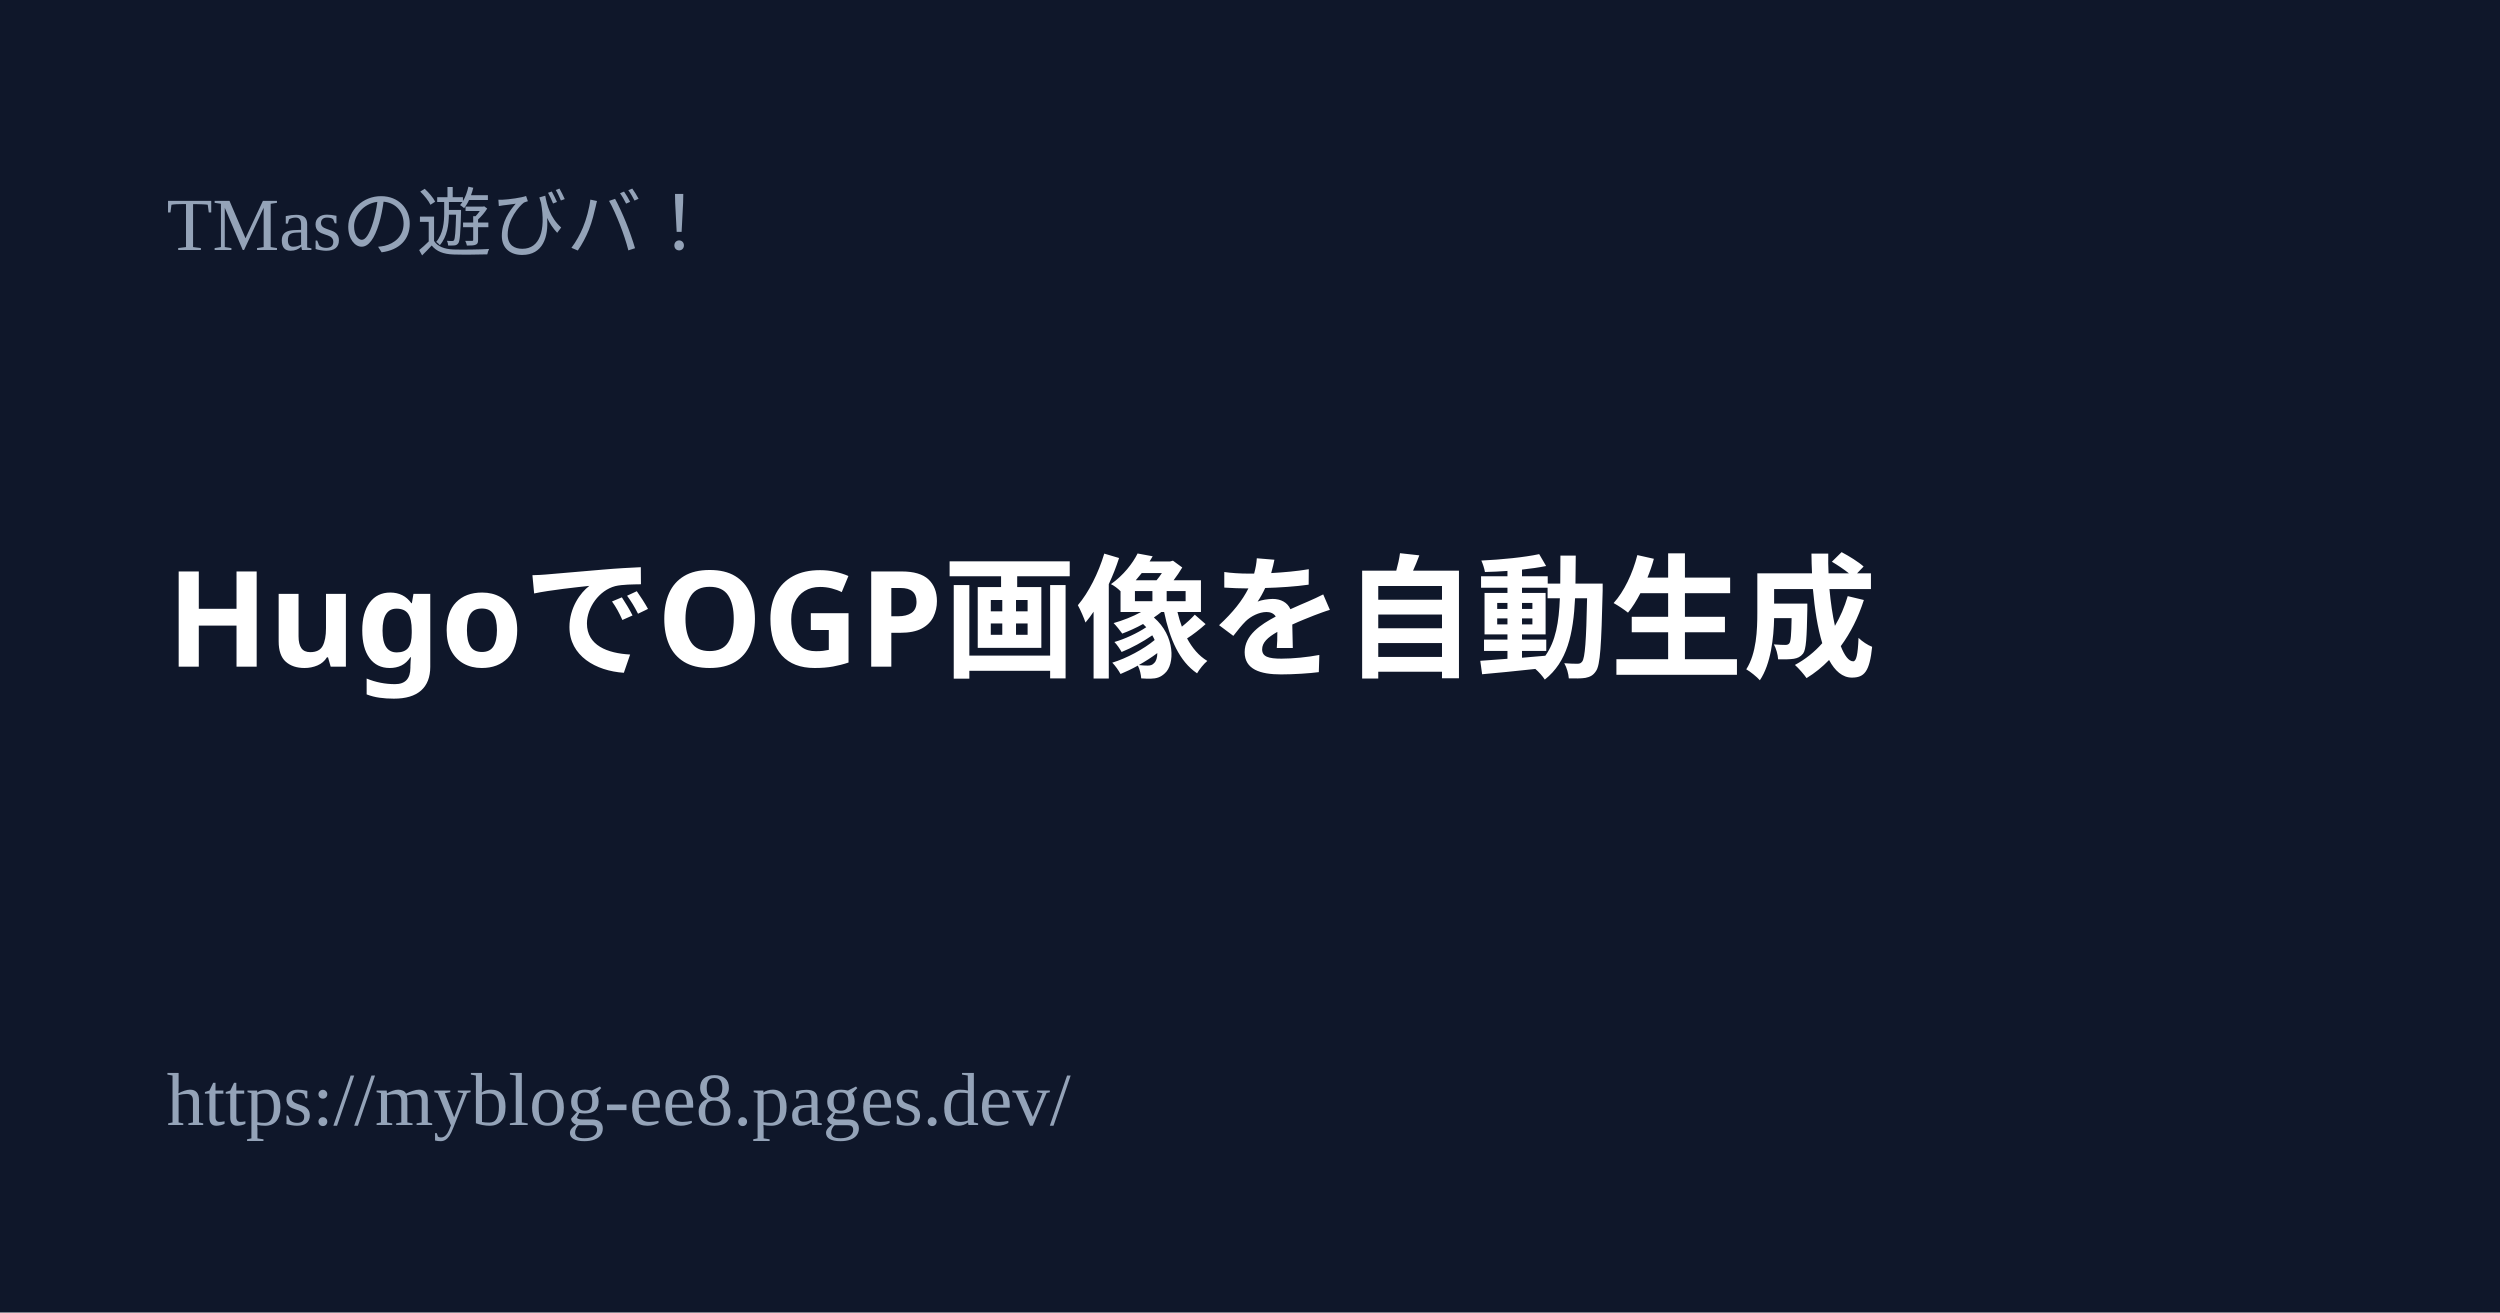
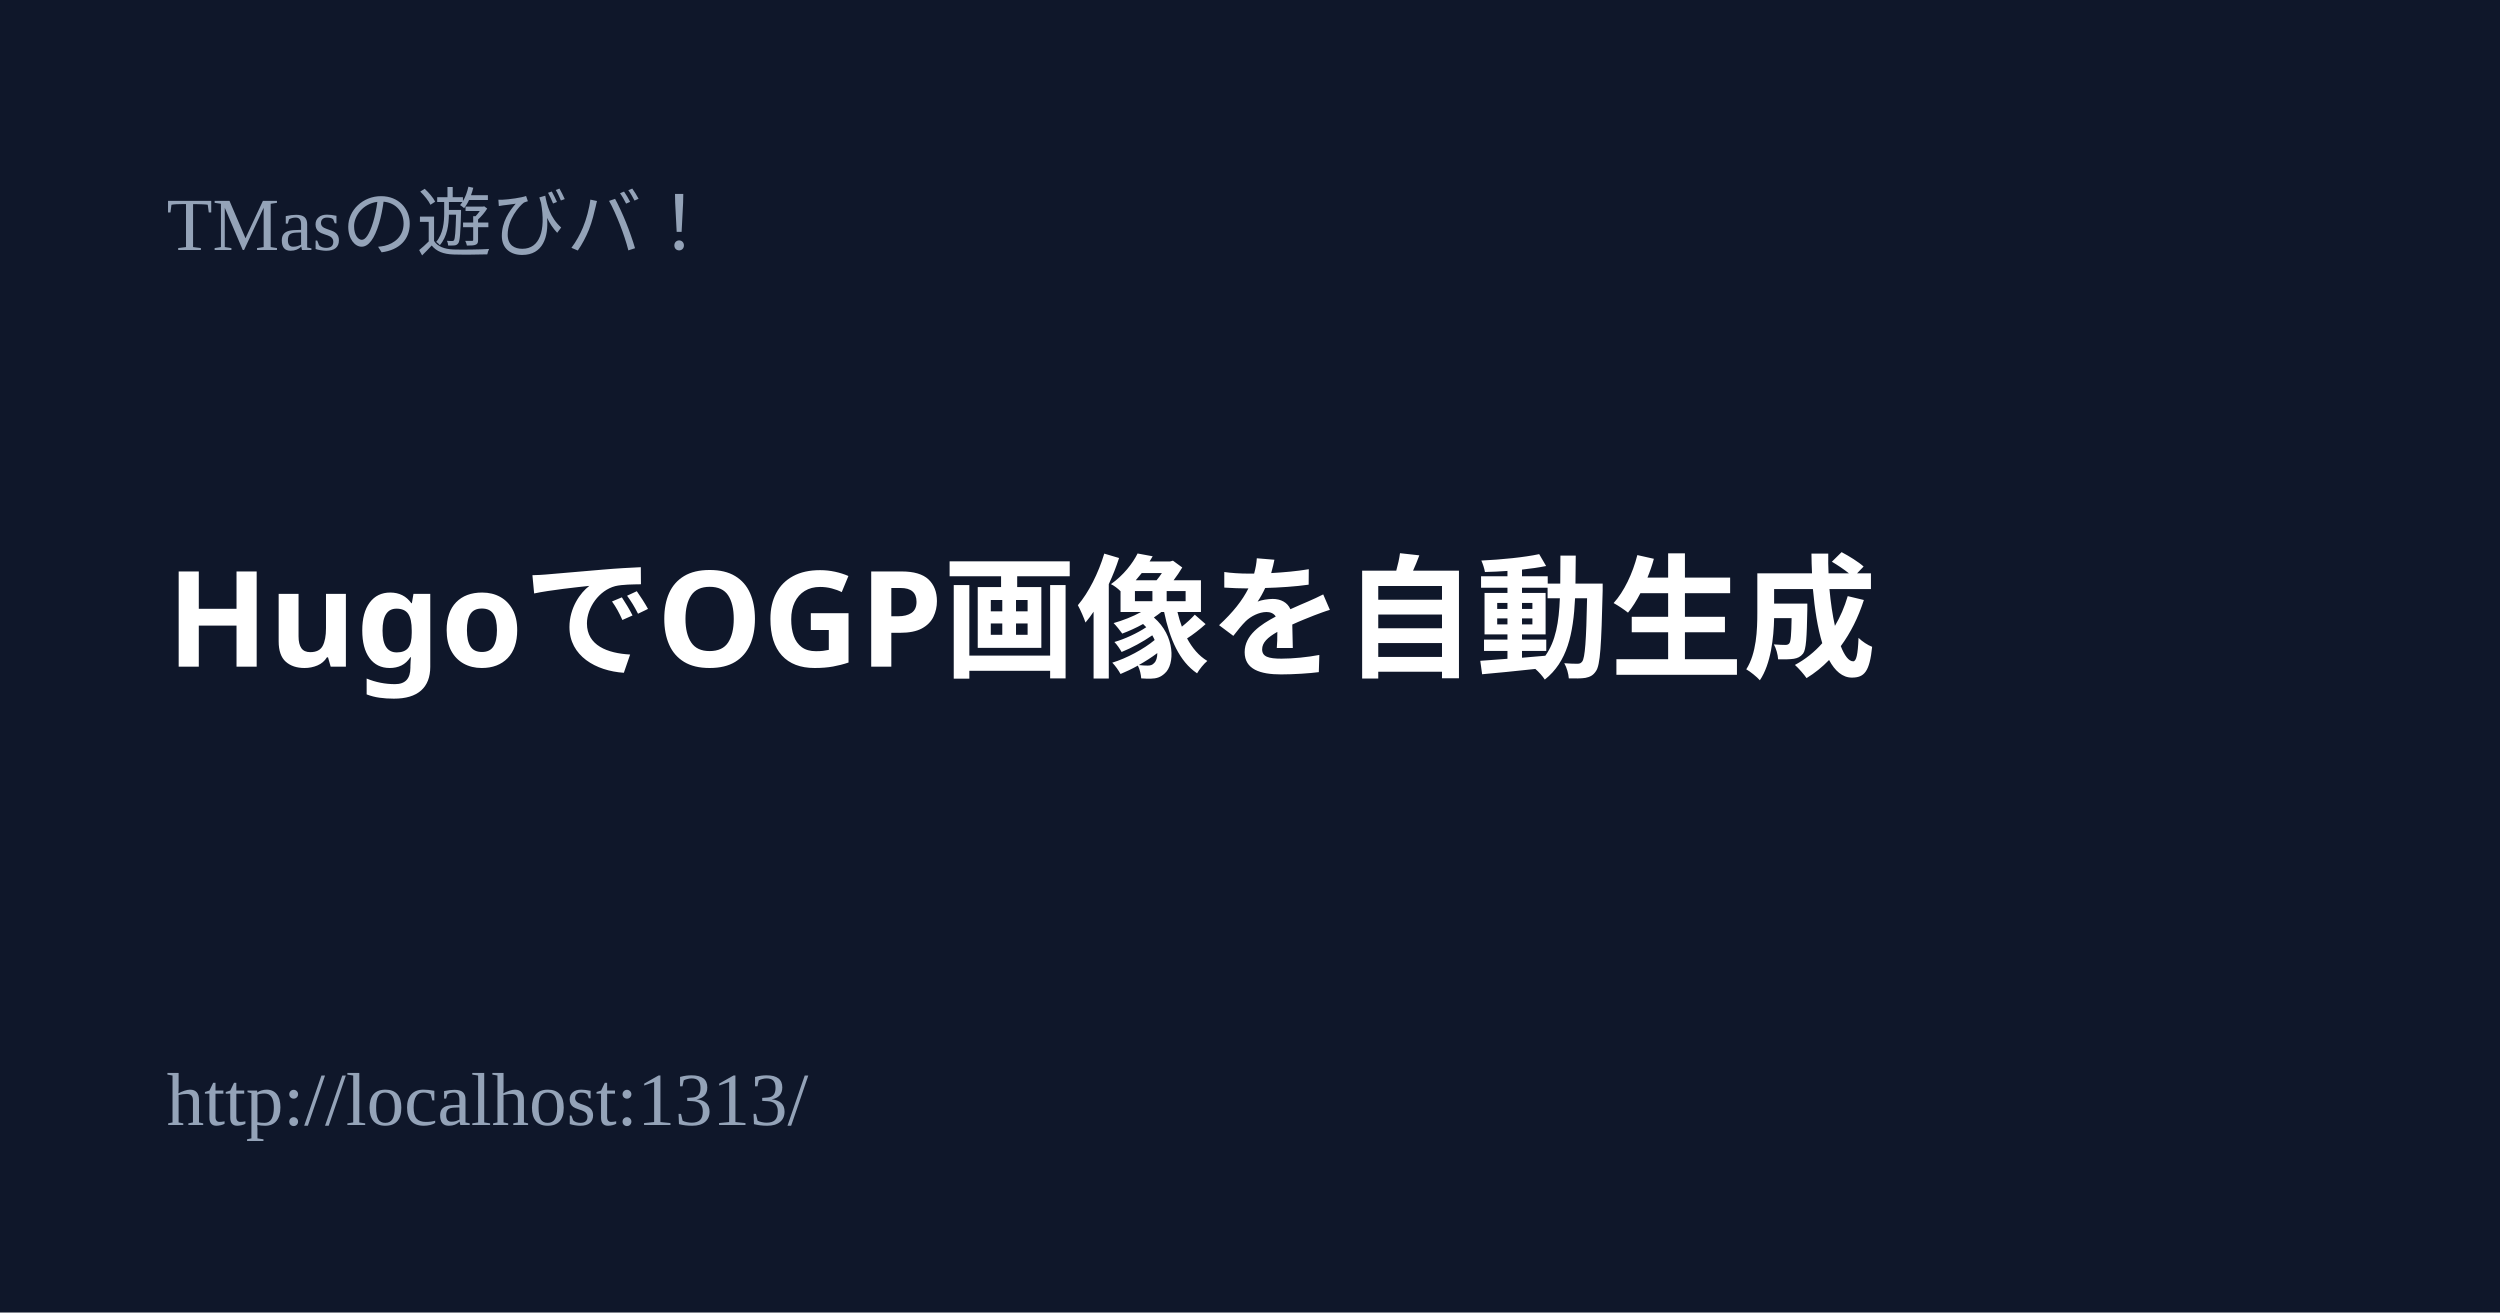
<svg xmlns="http://www.w3.org/2000/svg" width="1200" height="630">
  <style>
.title {
  font-size: 64px;
  fill: white;
  font-family: sans-serif;
  font-weight: bold;
}

.site {
  font-size: 36px;
  fill: #94a3b8;
}
</style>
  <rect width="1200" height="630" fill="#0f172a" />
  <text x="80" y="120" class="site">
TMasの遊びバ！
</text>
  <text x="80" y="320" class="title">
HugoでOGP画像を自動生成
</text>
  <text x="80" y="540" class="site">
- https://myblog-ee8.pages.dev/
+ http://localhost:1313/
</text>
</svg>
